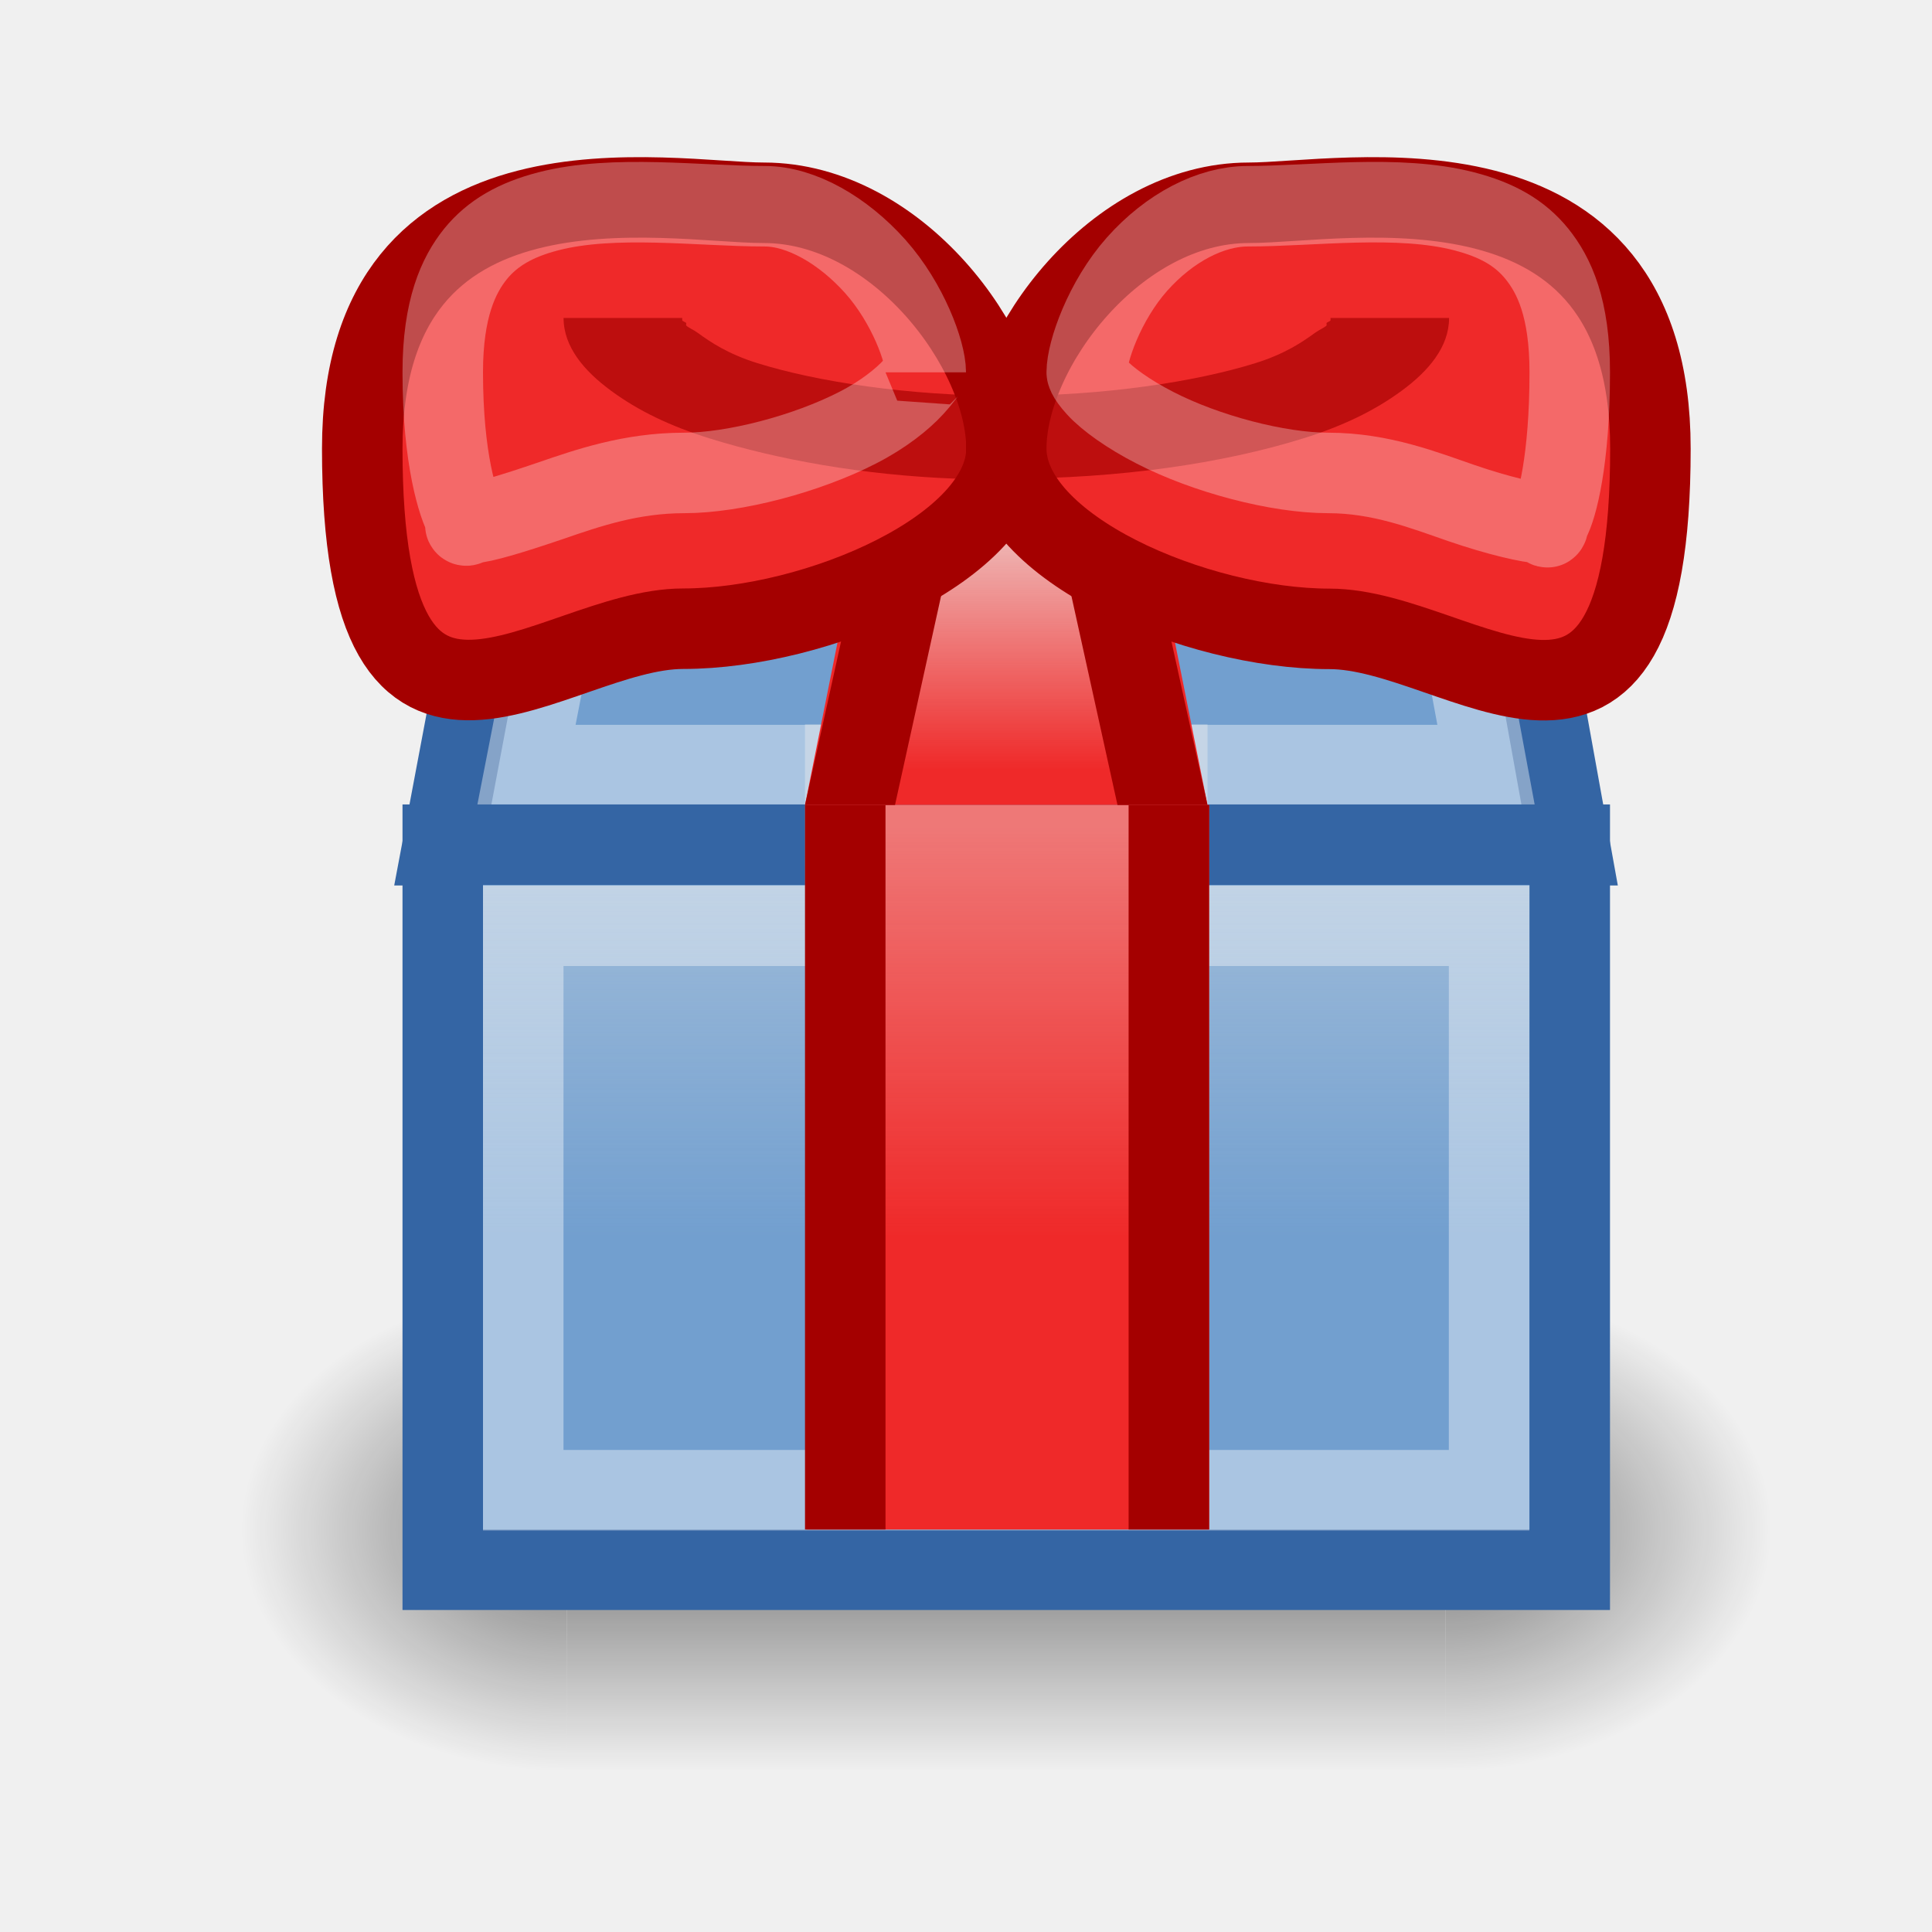
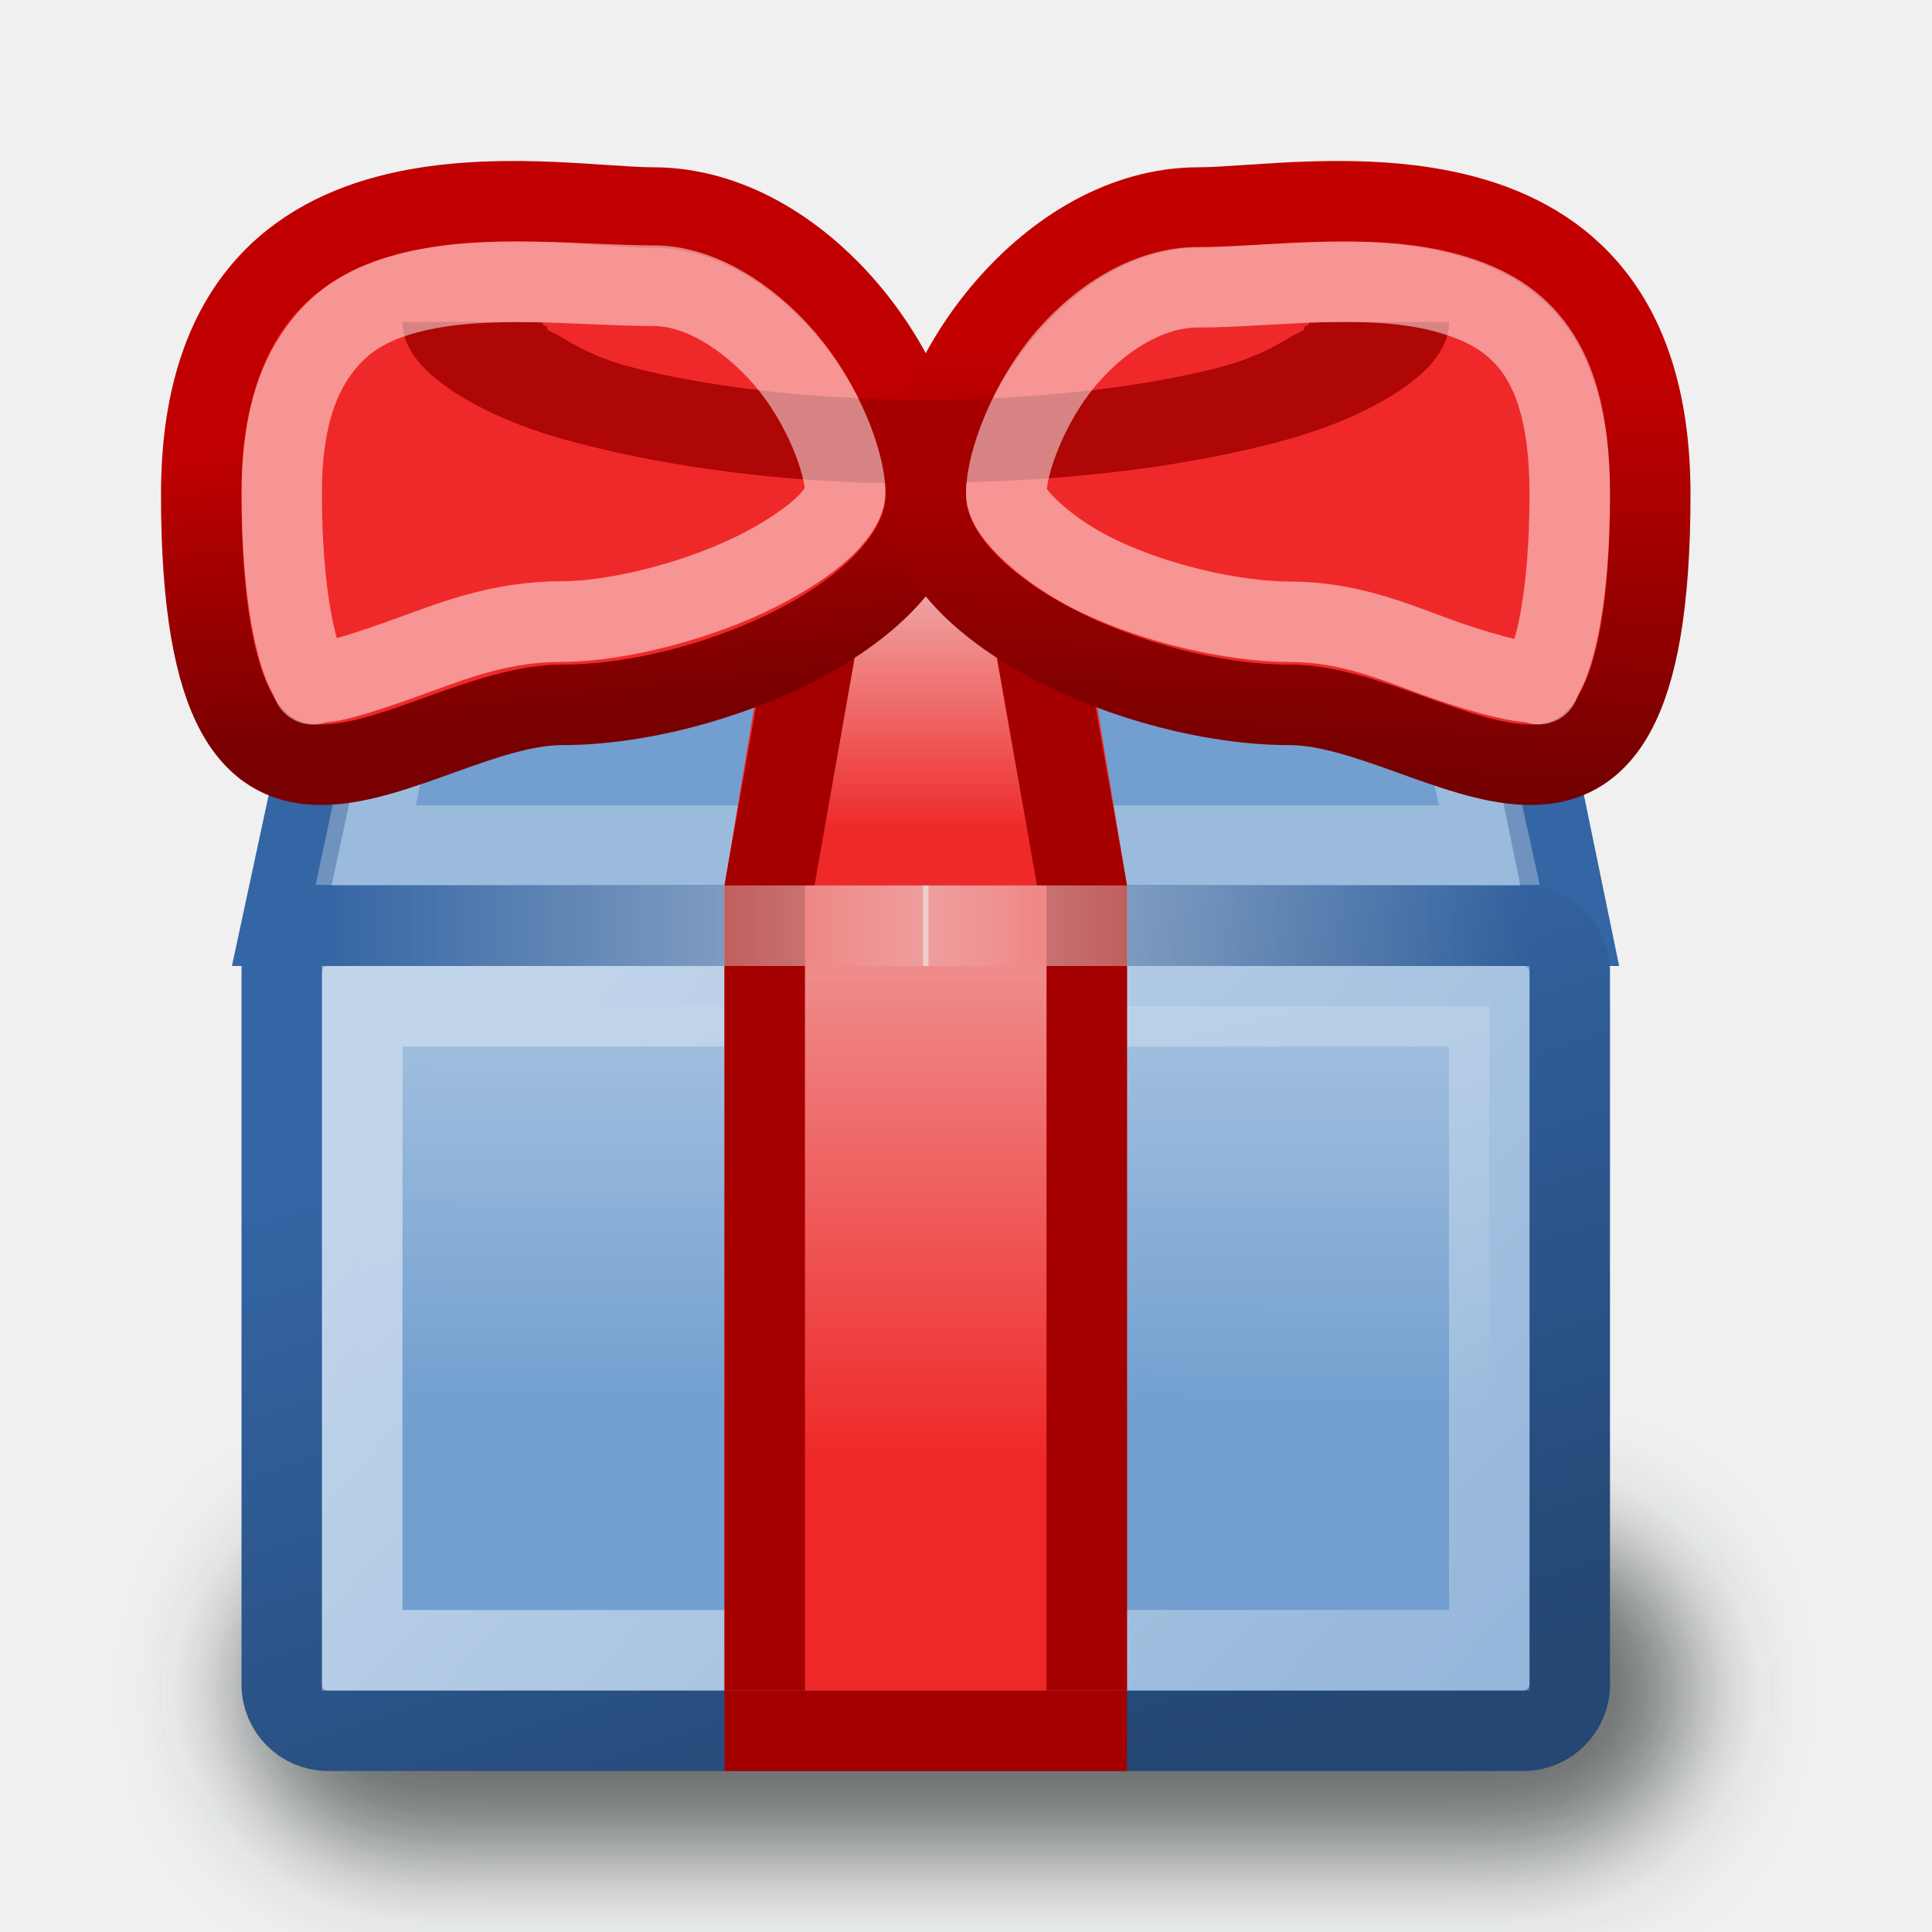
<svg xmlns="http://www.w3.org/2000/svg" xmlns:xlink="http://www.w3.org/1999/xlink" width="24" height="24" id="svg2" version="1.0">
  <defs id="defs4">
-     <linearGradient id="linearGradient2804">
-       <stop style="stop-color:black;stop-opacity:0;" offset="0" id="stop2806" />
-       <stop id="stop2812" offset="0.5" style="stop-color:black;stop-opacity:1;" />
-       <stop style="stop-color:black;stop-opacity:0;" offset="1" id="stop2808" />
+     <linearGradient id="linearGradient3652">
+       <stop style="stop-color:#c00000;stop-opacity:1" offset="0" id="stop3654" />
+       <stop style="stop-color:#790000;stop-opacity:1" offset="1" id="stop3656" />
    </linearGradient>
-     <linearGradient id="linearGradient2781">
-       <stop style="stop-color:black;stop-opacity:1;" offset="0" id="stop2783" />
-       <stop style="stop-color:black;stop-opacity:0;" offset="1" id="stop2785" />
+     <linearGradient id="linearGradient3644">
+       <stop style="stop-color:#c30000;stop-opacity:1" offset="0" id="stop3646" />
+       <stop style="stop-color:#6b0000;stop-opacity:1" offset="1" id="stop3648" />
+     </linearGradient>
+     <linearGradient id="linearGradient3636">
+       <stop style="stop-color:#ffffff;stop-opacity:1;" offset="0" id="stop3638" />
+       <stop style="stop-color:#ffffff;stop-opacity:0;" offset="1" id="stop3640" />
+     </linearGradient>
+     <linearGradient id="linearGradient3522">
+       <stop style="stop-color:#eeeeec;stop-opacity:1;" offset="0" id="stop3524" />
+       <stop style="stop-color:#eeeeec;stop-opacity:0;" offset="1" id="stop3526" />
+     </linearGradient>
+     <linearGradient id="linearGradient3478">
+       <stop style="stop-color:#eeeeec;stop-opacity:1;" offset="0" id="stop3480" />
+       <stop style="stop-color:#eeeeec;stop-opacity:0;" offset="1" id="stop3482" />
+     </linearGradient>
+     <linearGradient id="linearGradient3432">
+       <stop style="stop-color:#ffffff;stop-opacity:1;" offset="0" id="stop3434" />
+       <stop style="stop-color:#ffffff;stop-opacity:0;" offset="1" id="stop3436" />
+     </linearGradient>
+     <linearGradient id="linearGradient3365">
+       <stop style="stop-color:#3465a4;stop-opacity:1;" offset="0" id="stop3367" />
+       <stop style="stop-color:#244774;stop-opacity:1" offset="1" id="stop3369" />
    </linearGradient>
    <linearGradient id="linearGradient2270">
      <stop style="stop-color:#eeeeec;stop-opacity:1;" offset="0" id="stop2272" />
      <stop style="stop-color:#eeeeec;stop-opacity:0;" offset="1" id="stop2274" />
-     </linearGradient>
-     <linearGradient id="linearGradient2250">
-       <stop style="stop-color:#eeeeec;stop-opacity:1;" offset="0" id="stop2252" />
-       <stop style="stop-color:#eeeeec;stop-opacity:0;" offset="1" id="stop2254" />
    </linearGradient>
    <linearGradient id="linearGradient3185">
      <stop style="stop-color:#eeeeec;stop-opacity:1;" offset="0" id="stop3187" />
      <stop style="stop-color:#eeeeec;stop-opacity:0;" offset="1" id="stop3189" />
    </linearGradient>
    <linearGradient xlink:href="#linearGradient3185" id="linearGradient3191" x1="12.897" y1="3.435" x2="12.897" y2="6.503" gradientUnits="userSpaceOnUse" />
-     <linearGradient xlink:href="#linearGradient2250" id="linearGradient2302" gradientUnits="userSpaceOnUse" gradientTransform="translate(0,0.999999)" x1="12.819" y1="9.258" x2="12.819" y2="14.373" />
-     <linearGradient xlink:href="#linearGradient2270" id="linearGradient2311" gradientUnits="userSpaceOnUse" gradientTransform="matrix(1,0,0,1.2,0,-1)" x1="12.753" y1="5.447" x2="12.753" y2="8.802" />
-     <radialGradient xlink:href="#linearGradient2781" id="radialGradient1512" gradientUnits="userSpaceOnUse" gradientTransform="matrix(2,0,0,0.8,-13,-79.2)" cx="1" cy="44" fx="1" fy="44" r="5" />
-     <radialGradient xlink:href="#linearGradient2781" id="radialGradient1514" gradientUnits="userSpaceOnUse" gradientTransform="matrix(2,0,0,0.8,36,8.8)" cx="1" cy="44" fx="1" fy="44" r="5" />
-     <linearGradient xlink:href="#linearGradient2804" id="linearGradient1516" gradientUnits="userSpaceOnUse" x1="21.875" y1="48.001" x2="21.875" y2="40" />
+     <linearGradient xlink:href="#linearGradient3365" id="linearGradient3371" x1="13.373" y1="10.834" x2="16.292" y2="19.47" gradientUnits="userSpaceOnUse" gradientTransform="matrix(1.142857,0,0,1.110248,-2.785712,-0.1498361)" />
+     <linearGradient y2="8.802" x2="12.753" y1="5.447" x1="12.753" gradientTransform="matrix(1,0,0,1.4,-1,-2)" gradientUnits="userSpaceOnUse" id="linearGradient3415" xlink:href="#linearGradient2270" />
+     <linearGradient xlink:href="#linearGradient3432" id="linearGradient3438" x1="11.804" y1="9.7" x2="11.76" y2="17.515" gradientUnits="userSpaceOnUse" />
+     <linearGradient xlink:href="#linearGradient3478" id="linearGradient3484" x1="4" y1="11.5" x2="11.534" y2="11.5" gradientUnits="userSpaceOnUse" gradientTransform="translate(-15.53405,0)" />
+     <linearGradient y2="11.5" x2="11.534" y1="11.5" x1="4" gradientUnits="userSpaceOnUse" id="linearGradient3502" xlink:href="#linearGradient3478" gradientTransform="translate(7.46595,0)" />
+     <linearGradient xlink:href="#linearGradient3522" id="linearGradient3528" x1="11.5" y1="10.85" x2="11.5" y2="18.09" gradientUnits="userSpaceOnUse" />
+     <filter id="filter3632" x="-0.09" width="1.18" y="-0.404" height="1.809">
+       <feGaussianBlur stdDeviation="0.674" id="feGaussianBlur3634" />
+     </filter>
+     <linearGradient xlink:href="#linearGradient3636" id="linearGradient3642" x1="5.962" y1="12.745" x2="25.191" y2="30.778" gradientUnits="userSpaceOnUse" />
+     <linearGradient xlink:href="#linearGradient3644" id="linearGradient3650" x1="16.988" y1="4.41" x2="16.737" y2="10.297" gradientUnits="userSpaceOnUse" />
+     <linearGradient xlink:href="#linearGradient3652" id="linearGradient3658" x1="7.582" y1="5.087" x2="7.974" y2="8.774" gradientUnits="userSpaceOnUse" />
  </defs>
  <g id="layer1">
-     <path style="opacity:1;fill:#729fcf;fill-opacity:1;stroke:none;stroke-width:1;stroke-miterlimit:4;stroke-opacity:1" d="M 6.624,4.534 L 18.418,4.508 L 19.499,10.5 L 5.5,10.5 L 6.624,4.534 z " id="path2297" />
-     <path style="opacity:1;fill:#729fcf;fill-opacity:1;stroke:#3465a4;stroke-width:1;stroke-miterlimit:4;stroke-opacity:1" d="M 6.624,4.534 L 18.418,4.508 L 19.499,10.5 L 5.5,10.5 L 6.624,4.534 z " id="rect2182" />
-     <path xlink:href="#rect2182" style="opacity:0.4;fill:url(#linearGradient3191);fill-opacity:1;stroke:#ffffff;stroke-width:0.978;stroke-miterlimit:4;stroke-opacity:1" id="path2189" d="M 17.562,5.531 L 7.469,5.562 L 6.719,9.469 L 18.281,9.469 L 17.562,5.531 z " transform="matrix(1.030979,0,0,1.014655,-0.387236,-0.107515)" />
-     <g id="g1504" style="opacity:0.5" transform="matrix(0.404255,0,0,0.749995,2.595745,-13.99976)">
-       <rect transform="scale(-1,-1)" y="-48" x="-11" height="8" width="10" id="rect1506" style="opacity:1;color:#000000;fill:url(#radialGradient1512);fill-opacity:1;fill-rule:nonzero;stroke:none;stroke-width:1;stroke-linecap:square;stroke-linejoin:round;marker:none;marker-start:none;marker-mid:none;marker-end:none;stroke-miterlimit:4;stroke-dasharray:none;stroke-dashoffset:1.2;stroke-opacity:1;visibility:visible;display:inline;overflow:visible" />
-       <rect y="40" x="38" height="8" width="10" id="rect1508" style="opacity:1;color:#000000;fill:url(#radialGradient1514);fill-opacity:1;fill-rule:nonzero;stroke:none;stroke-width:1;stroke-linecap:square;stroke-linejoin:round;marker:none;marker-start:none;marker-mid:none;marker-end:none;stroke-miterlimit:4;stroke-dasharray:none;stroke-dashoffset:1.2;stroke-opacity:1;visibility:visible;display:inline;overflow:visible" />
-       <rect y="40" x="11" height="8" width="27" id="rect1510" style="opacity:1;color:#000000;fill:url(#linearGradient1516);fill-opacity:1;fill-rule:nonzero;stroke:none;stroke-width:1;stroke-linecap:square;stroke-linejoin:round;marker:none;marker-start:none;marker-mid:none;marker-end:none;stroke-miterlimit:4;stroke-dasharray:none;stroke-dashoffset:1.2;stroke-opacity:1;visibility:visible;display:inline;overflow:visible" />
-     </g>
-     <rect style="opacity:1;fill:#729fcf;fill-opacity:1;stroke:#3465a4;stroke-width:1;stroke-miterlimit:4;stroke-dasharray:none;stroke-opacity:1" id="rect1307" width="14" height="9.007" x="5.5" y="10.493" />
-     <rect style="opacity:0.4;fill:none;fill-opacity:1;stroke:#ffffff;stroke-width:1;stroke-miterlimit:4;stroke-dasharray:none;stroke-opacity:1" id="rect2185" width="11.998" height="7.012" x="6.5" y="11.5" />
-     <rect style="opacity:1;fill:#ef2929;fill-opacity:1;stroke:none;stroke-width:1;stroke-miterlimit:4;stroke-dasharray:none;stroke-opacity:1" id="rect2191" width="5" height="9" x="10.02" y="10" />
-     <path style="opacity:0.4;fill:url(#linearGradient2302);fill-opacity:1;stroke:none;stroke-width:1;stroke-miterlimit:4;stroke-dasharray:none;stroke-opacity:1" d="M 10,8.999 L 10,11 L 6,11 L 6,19 L 19,19 L 19,11 L 15,11 L 15,8.999 L 10,8.999 z " id="rect2248" />
-     <rect style="opacity:1;fill:#a40000;fill-opacity:1;stroke:none;stroke-width:1;stroke-miterlimit:4;stroke-dasharray:none;stroke-opacity:1" id="rect2206" width="1" height="9" x="10" y="10" />
-     <rect style="opacity:1;fill:#a40000;fill-opacity:1;stroke:none;stroke-width:1;stroke-miterlimit:4;stroke-dasharray:none;stroke-opacity:1" id="rect2208" width="1" height="9" x="14.02" y="10" />
-     <path style="fill:#ef2929;fill-opacity:1;stroke:none;stroke-width:1;stroke-miterlimit:4;stroke-opacity:1" d="M 11,5 L 14,5 L 15,10 L 10,10 L 11,5 z " id="rect3066" />
-     <path style="fill:#ef2929;fill-opacity:1;stroke:none;stroke-width:1;stroke-miterlimit:4;stroke-opacity:1" d="M 6.667,6.967 L 18.348,6.95 L 18.547,7.95 L 6.513,7.939 L 6.667,6.967 z " id="rect3069" />
-     <path style="fill:url(#linearGradient2311);fill-opacity:1;stroke:none;stroke-width:1;stroke-miterlimit:4;stroke-opacity:1" d="M 11,5 L 14,5 L 15,11 L 10,11 L 11,5 z " id="path2268" />
-     <path style="fill:#a40000;fill-opacity:1;stroke:none;stroke-width:1;stroke-miterlimit:4;stroke-opacity:1" d="M 13,6 L 14.118,6 L 15,10 L 13.882,10 L 13,6 z " id="rect2239" />
-     <path style="fill:#a40000;fill-opacity:1;stroke:none;stroke-width:1;stroke-miterlimit:4;stroke-opacity:1" d="M 12,6 L 10.882,6 L 10,10 L 11.118,10 L 12,6 z " id="path2242" />
-     <path style="fill:#ef2929;fill-opacity:1;stroke:#a40000;stroke-width:1;stroke-miterlimit:4;stroke-opacity:1" d="M 12.503,5.572 C 12.503,6.807 10.137,7.81 8.487,7.81 C 6.837,7.81 4.5,10.254 4.5,5.572 C 4.5,1.73 8.313,2.519 9.489,2.519 C 11.139,2.519 12.503,4.336 12.503,5.572 z " id="path2200" />
-     <path style="fill:#ef2929;fill-opacity:1;stroke:#a40000;stroke-width:1;stroke-miterlimit:4;stroke-opacity:1" d="M 12.5,5.573 C 12.5,6.809 14.865,7.812 16.515,7.812 C 18.165,7.812 20.502,10.257 20.502,5.573 C 20.502,1.73 16.689,2.519 15.513,2.519 C 13.863,2.519 12.5,4.337 12.5,5.573 z " id="path2222" />
-     <path style="opacity:0.666;fill:#a40000;fill-opacity:1;stroke:none;stroke-width:1.127;stroke-miterlimit:4;stroke-dasharray:none;stroke-opacity:1" d="M 11.863,5.946 C 10.707,5.901 9.655,5.707 8.818,5.447 C 8.323,5.293 7.924,5.1 7.591,4.854 C 7.257,4.609 7.001,4.309 7.001,3.95 L 8.475,3.95 C 8.475,3.956 8.474,3.975 8.475,3.981 C 8.477,3.988 8.519,4.005 8.524,4.012 C 8.527,4.016 8.52,4.039 8.524,4.043 C 8.548,4.069 8.615,4.096 8.671,4.137 C 8.82,4.246 9.041,4.397 9.408,4.511 C 10.141,4.74 11.277,4.917 12.501,4.917 C 13.726,4.917 14.862,4.74 15.595,4.511 C 15.962,4.397 16.183,4.246 16.332,4.137 C 16.388,4.096 16.455,4.069 16.479,4.043 C 16.483,4.039 16.476,4.016 16.479,4.012 C 16.484,4.005 16.526,3.988 16.528,3.981 C 16.529,3.975 16.528,3.956 16.528,3.95 L 18.001,3.95 C 18.001,4.309 17.746,4.609 17.412,4.854 C 17.078,5.1 16.68,5.293 16.185,5.447 C 15.193,5.756 13.907,5.946 12.501,5.946 C 12.282,5.946 12.077,5.955 11.863,5.946 z " id="path2232" />
-     <path xlink:href="#path2222" style="opacity:0.3;fill:none;fill-opacity:1;stroke:#ffffff;stroke-width:1;stroke-miterlimit:4;stroke-opacity:1" id="path2230" d="M 15.5,2.562 C 15.042,2.562 14.53,2.826 14.125,3.281 C 13.72,3.737 13.5,4.37 13.5,4.625 C 13.5,4.618 13.491,4.666 13.625,4.812 C 13.759,4.959 14.024,5.148 14.344,5.312 C 14.984,5.642 15.879,5.875 16.5,5.875 C 17.157,5.875 17.699,6.093 18.156,6.25 C 18.614,6.407 19.002,6.496 19.156,6.5 C 19.311,6.504 19.159,6.629 19.25,6.469 C 19.341,6.309 19.5,5.713 19.5,4.625 C 19.5,3.829 19.307,3.421 19.094,3.156 C 18.881,2.892 18.597,2.731 18.188,2.625 C 17.368,2.413 16.308,2.562 15.5,2.562 z " />
-     <path xlink:href="#path2200" style="opacity:0.3;fill:none;fill-opacity:1;stroke:#ffffff;stroke-width:1;stroke-miterlimit:4;stroke-opacity:1" id="path2228" d="M 9.5,2.562 C 8.688,2.562 7.627,2.414 6.812,2.625 C 6.405,2.73 6.117,2.896 5.906,3.156 C 5.696,3.417 5.5,3.833 5.5,4.625 C 5.5,5.711 5.693,6.283 5.781,6.438 C 5.87,6.592 5.693,6.504 5.844,6.5 C 5.994,6.496 6.386,6.375 6.844,6.219 C 7.301,6.062 7.838,5.875 8.5,5.875 C 9.118,5.875 10.019,5.64 10.656,5.312 C 10.975,5.149 11.211,4.957 11.344,4.812 C 11.476,4.668 11.5,4.613 11.5,4.625 C 11.5,4.376 11.278,3.765 10.875,3.312 C 10.472,2.86 9.951,2.562 9.5,2.562 z " />
+     <rect style="opacity:0.71;color:#000000;fill:#2e3436;fill-opacity:1;fill-rule:nonzero;stroke:none;stroke-width:1;marker:none;marker-start:none;marker-mid:none;marker-end:none;visibility:visible;display:inline;overflow:visible;enable-background:accumulate;filter:url(#filter3632)" id="rect3530" width="18" height="4" x="3" y="19" rx="2" ry="2" />
+     <path style="opacity:1;fill:#729fcf;fill-opacity:1;stroke:none" d="m 5.013,4.747 13.161,-0.029 1.207,6.684 -15.622,0 z" id="path2297" />
+     <path style="opacity:1;fill:#729fcf;fill-opacity:1;stroke:#3465a4;stroke-width:1;stroke-miterlimit:4;stroke-opacity:1" d="M 4.784,5.526 18.264,5.5 19.5,11.5 3.5,11.5 z" id="rect2182" />
+     <path xlink:href="#rect2182" style="opacity:0.295;fill:url(#linearGradient3191);fill-opacity:1;stroke:#ffffff;stroke-width:0.977;stroke-miterlimit:4;stroke-opacity:1" id="path2189" d="m 17.406,6.531 -11.812,0.031 -0.812,3.906 13.469,0 z" transform="matrix(1.036315,0,0,1.010933,-0.4127486,-8.3206591e-2)" />
+     <rect style="opacity:1;fill:#729fcf;fill-opacity:1;stroke:url(#linearGradient3371);stroke-width:1;stroke-miterlimit:4;stroke-opacity:1;stroke-dasharray:none" id="rect1307" width="16" height="10" x="3.5" y="11.5" rx="0.575" ry="0.575" />
+     <rect style="opacity:0.56;fill:url(#linearGradient3438);stroke:url(#linearGradient3642);stroke-width:1;stroke-miterlimit:4;stroke-opacity:1;stroke-dasharray:none;fill-opacity:1" id="rect2185" width="14" height="8" x="4.5" y="12.5" />
+     <rect style="opacity:1;fill:#ef2929;fill-opacity:1;stroke:none" id="rect2191" width="5" height="10" x="9" y="11" />
+     <rect style="opacity:1;fill:#a40000;fill-opacity:1;stroke:none" id="rect2206" width="1" height="10" x="9" y="11" />
+     <rect style="opacity:1;fill:#a40000;fill-opacity:1;stroke:none" id="rect2208" width="1" height="10" x="13" y="11" />
+     <path style="fill:#ef2929;fill-opacity:1;stroke:none" d="M 10,5 13,5 14,11 9,11 z" id="rect3066" />
+     <path style="fill:#ef2929;fill-opacity:1;stroke:none" d="M 5.062,7.461 18.097,7.443 18.318,8.558 4.89,8.546 z" id="rect3069" />
+     <path style="fill:url(#linearGradient3415);fill-opacity:1;stroke:none" d="m 10,5 3,0 1,7 -5,0 z" id="path2268" />
+     <path style="fill:#a40000;fill-opacity:1;stroke:none" d="M 12,6 13.118,6 14,11 12.882,11 z" id="rect2239" />
+     <path style="fill:#a40000;fill-opacity:1;stroke:none" d="M 11,6 9.882,6 9,11 10.118,11 z" id="path2242" />
+     <path style="fill:#ef2929;fill-opacity:1;stroke:url(#linearGradient3658);stroke-width:1;stroke-miterlimit:4;stroke-opacity:1" d="M 11.5,6.142 C 11.5,7.585 8.84,8.756 6.984,8.756 5.128,8.756 2.5,11.609 2.5,6.142 2.5,1.656 6.788,2.578 8.111,2.578 9.967,2.578 11.5,4.7 11.5,6.142 z" id="path2200" />
+     <path style="fill:#ef2929;fill-opacity:1;stroke:url(#linearGradient3650);stroke-width:1;stroke-miterlimit:4;stroke-opacity:1" d="m 11.5,6.142 c 0,1.443 2.66,2.614 4.516,2.614 1.856,0 4.484,2.853 4.484,-2.614 0,-4.486 -4.288,-3.564 -5.611,-3.564 C 13.033,2.578 11.5,4.7 11.5,6.142 z" id="path2222" />
+     <path style="opacity:0.84;fill:#a40000;fill-opacity:1;stroke:none" d="M 10.746,5.996 C 9.379,5.951 8.136,5.758 7.147,5.497 6.562,5.343 6.091,5.15 5.696,4.905 5.302,4.659 5,4.359 5,4 l 1.741,0 c 0,0.006 -0.001,0.025 0,0.031 C 6.744,4.038 6.794,4.055 6.799,4.062 6.802,4.066 6.795,4.09 6.799,4.094 6.828,4.119 6.907,4.146 6.973,4.187 7.149,4.297 7.41,4.447 7.844,4.561 8.711,4.79 10.052,4.967 11.5,4.967 12.948,4.967 14.289,4.79 15.156,4.561 15.59,4.447 15.851,4.297 16.027,4.187 16.093,4.146 16.172,4.119 16.201,4.094 16.205,4.09 16.198,4.066 16.201,4.062 16.206,4.055 16.256,4.038 16.259,4.031 c 0.001,-0.006 0,-0.025 0,-0.031 l 1.741,0 C 18,4.359 17.698,4.659 17.304,4.905 16.909,5.15 16.438,5.343 15.853,5.497 14.681,5.806 13.161,5.996 11.5,5.996 c -0.26,0 -0.501,0.008 -0.754,0 z" id="path2232" />
+     <path xlink:href="#path2222" style="opacity:0.5;fill:none;stroke:#ffffff;stroke-width:1;stroke-miterlimit:4;stroke-opacity:1" id="path2230" d="m 14.875,3.594 c -0.549,0 -1.149,0.322 -1.625,0.875 -0.476,0.553 -0.75,1.316 -0.75,1.688 0,0.053 0.019,0.157 0.188,0.344 0.168,0.187 0.471,0.431 0.844,0.625 0.746,0.388 1.778,0.625 2.5,0.625 0.721,-2e-07 1.3,0.251 1.812,0.438 C 18.357,8.374 18.81,8.493 19,8.5 19.19,8.507 19.061,8.605 19.188,8.375 19.314,8.145 19.5,7.444 19.5,6.156 19.5,5.194 19.296,4.652 19.031,4.312 18.767,3.973 18.412,3.782 17.938,3.656 16.989,3.404 15.768,3.594 14.875,3.594 z" transform="matrix(1,0,0,0.9996711,7.4344624e-8,-2.4116052e-2)" />
+     <path xlink:href="#path2200" style="opacity:0.5;fill:none;stroke:#ffffff;stroke-width:0.998;stroke-miterlimit:4;stroke-opacity:1" id="path2228" d="M 8.125,3.594 C 7.228,3.594 6.006,3.437 5.062,3.688 4.591,3.813 4.262,4.008 4,4.344 3.738,4.68 3.5,5.197 3.5,6.156 3.5,7.442 3.689,8.15 3.812,8.375 3.936,8.6 3.814,8.507 4,8.5 4.186,8.493 4.643,8.343 5.156,8.156 5.669,7.97 6.243,7.75 6.969,7.75 c 0.719,0 1.757,-0.27 2.5,-0.656 C 9.84,6.901 10.146,6.685 10.312,6.5 10.479,6.315 10.5,6.204 10.5,6.156 10.5,5.791 10.224,5.05 9.75,4.5 9.276,3.95 8.667,3.594 8.125,3.594 z" transform="matrix(1,0,0,1.004012,-9.2000152e-8,-5.938728e-2)" />
+     <rect style="opacity:1;fill:#a40000;fill-opacity:1;stroke:none" id="rect2555" width="5" height="1" x="9" y="21" />
+     <rect style="opacity:0.485;fill:#ef2929;fill-opacity:1;stroke:none" id="rect2577" width="14.507" height="1.116" x="24" y="16.884" />
+     <rect style="opacity:0.485;color:#000000;fill:#2e3436;fill-opacity:1;fill-rule:nonzero;stroke:none;stroke-width:1;marker:none;marker-start:none;marker-mid:none;marker-end:none;visibility:visible;display:inline;overflow:visible;enable-background:accumulate" id="rect3373" width="12.789" height="3.654" x="28.211" y="19.346" />
+     <rect style="opacity:0.84;color:#000000;fill:#729fcf;fill-opacity:1;fill-rule:nonzero;stroke:none;stroke-width:1;marker:none;marker-start:none;marker-mid:none;marker-end:none;visibility:visible;display:inline;overflow:visible;enable-background:accumulate" id="rect3375" width="4.297" height="1.928" x="24" y="18" />
+     <rect style="opacity:0.6;fill:url(#linearGradient3484);fill-opacity:1;stroke:none" id="rect3476" width="7.534" height="1" x="-11.534" y="11" transform="scale(-1,1)" />
+     <rect style="opacity:0.6;fill:url(#linearGradient3502);fill-opacity:1;stroke:none" id="rect3518" width="7.534" height="1" x="11.466" y="11" />
+     <rect style="opacity:0.6;color:#000000;fill:url(#linearGradient3528);fill-opacity:1;fill-rule:nonzero;stroke:none;stroke-width:1;marker:none;marker-start:none;marker-mid:none;marker-end:none;visibility:visible;display:inline;overflow:visible;enable-background:accumulate" id="rect3520" width="3" height="9" x="10" y="12" />
  </g>
</svg>
